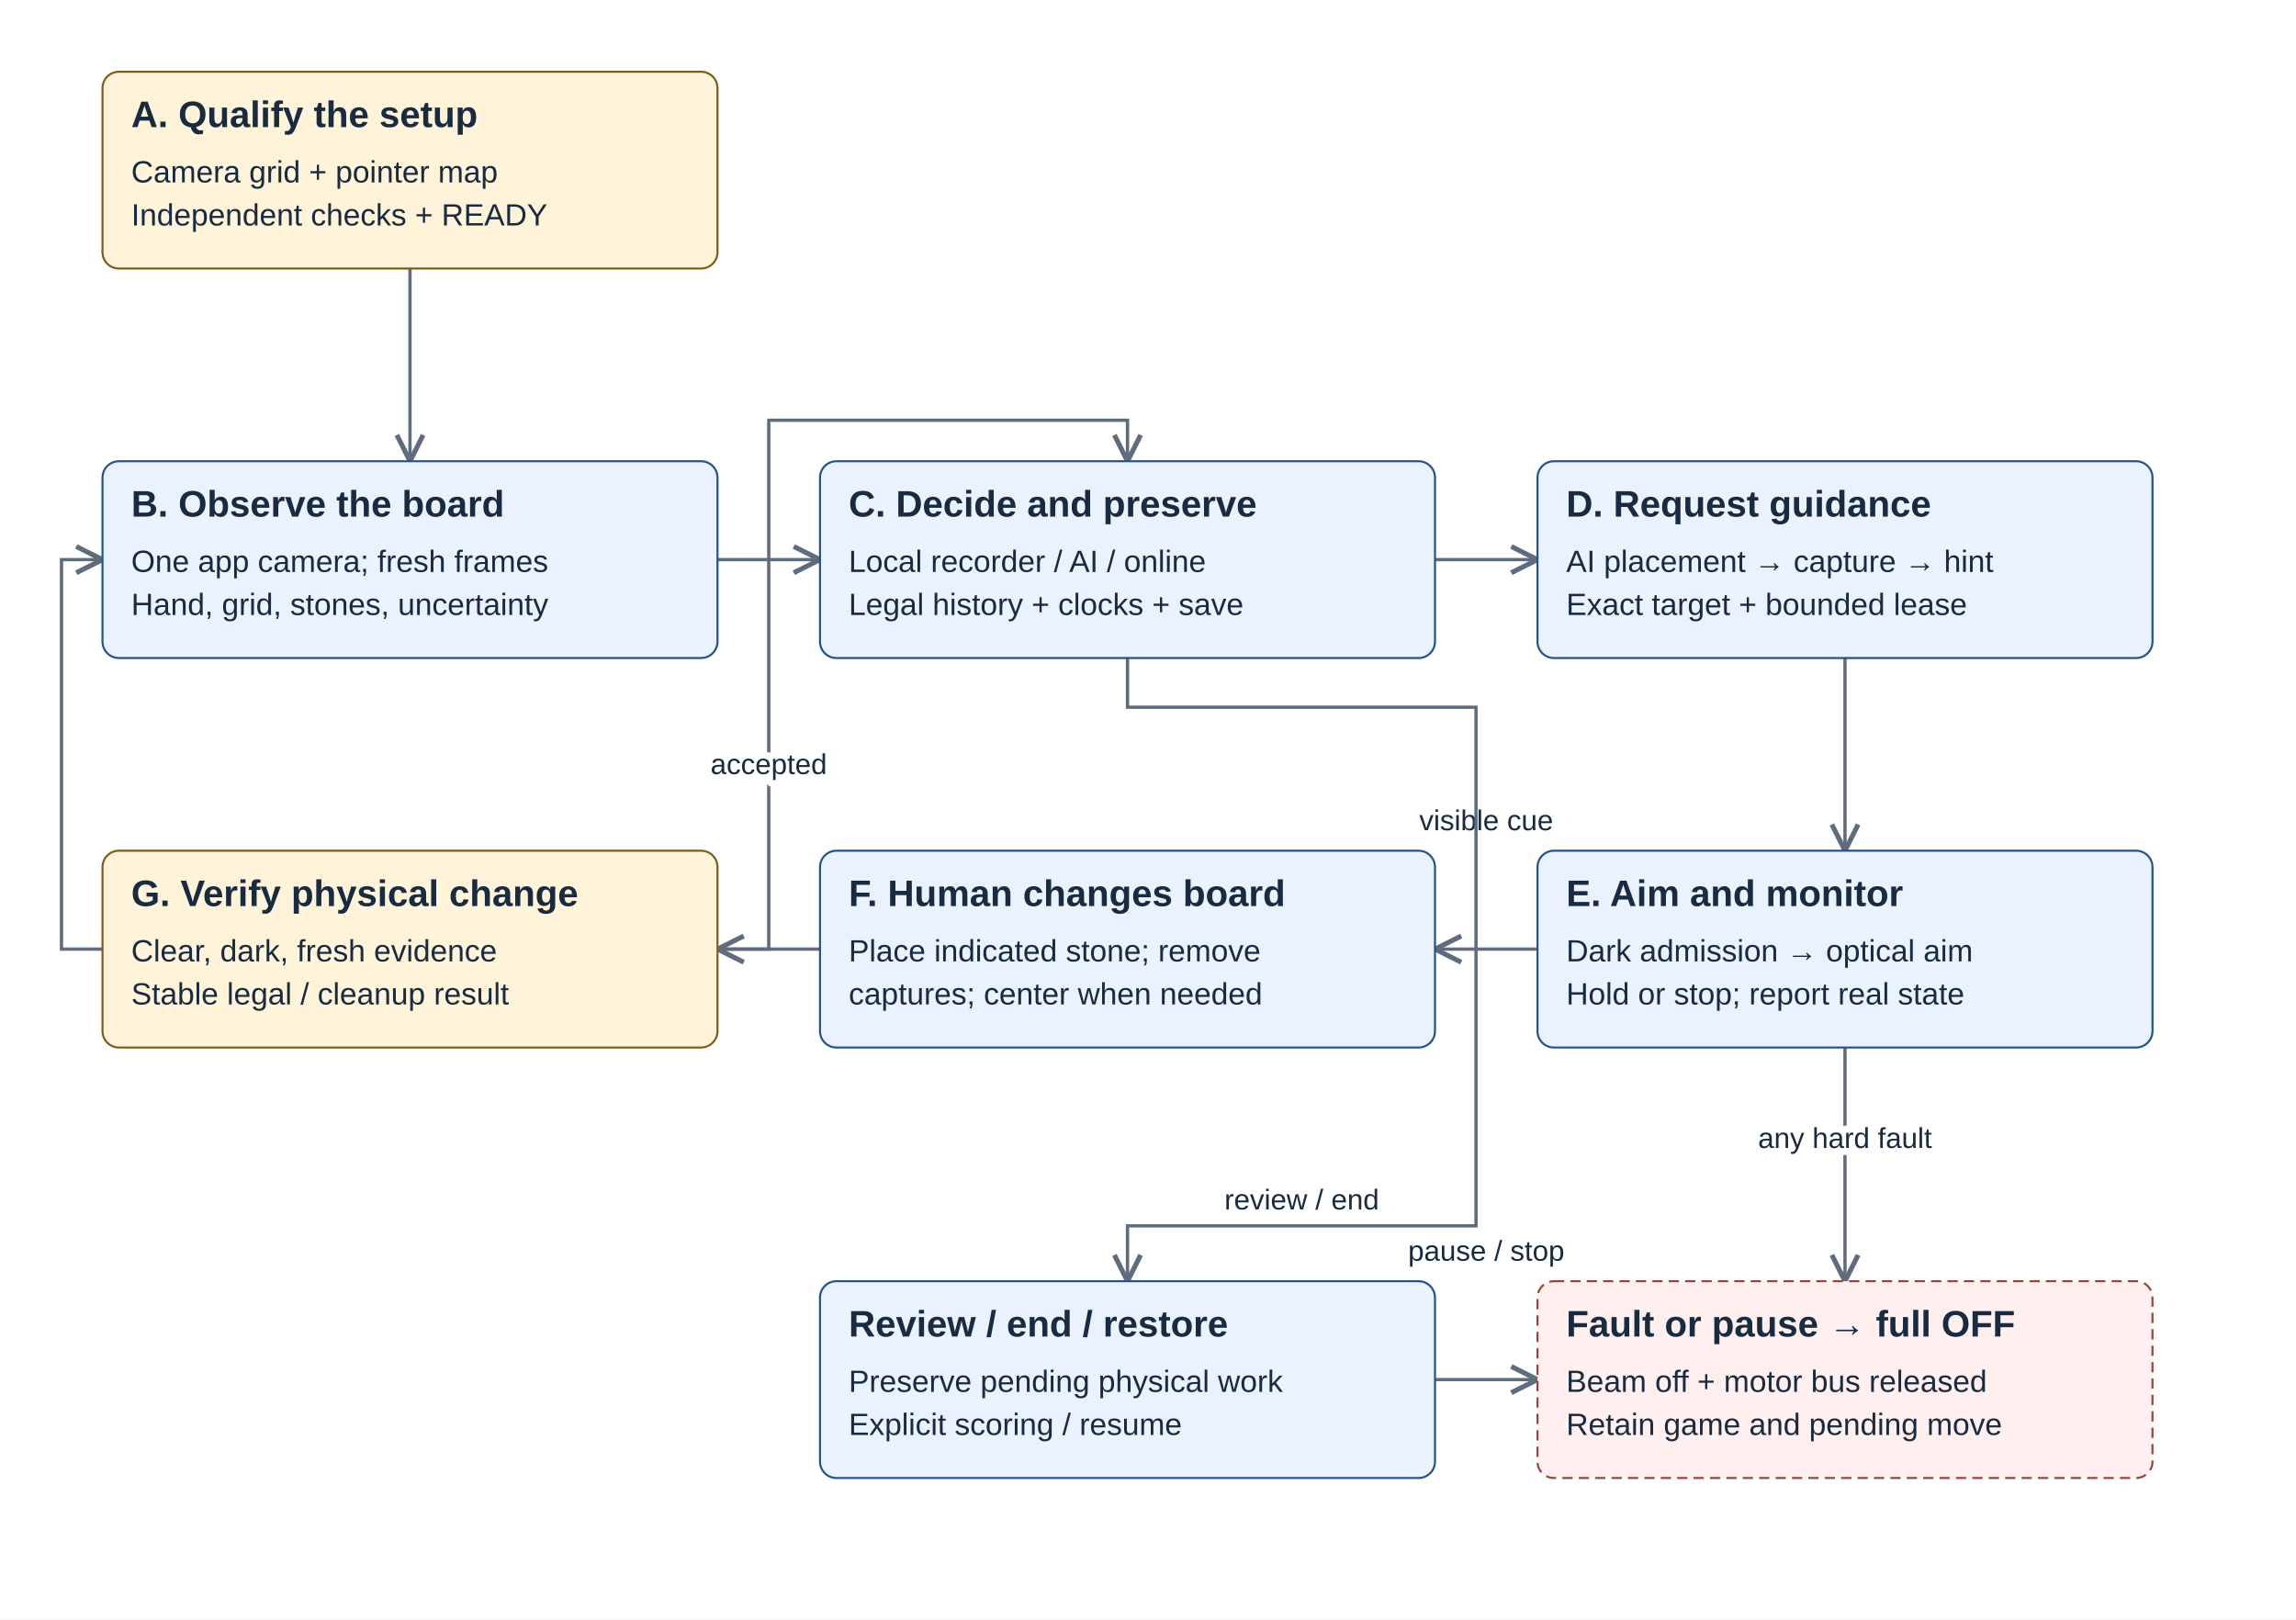
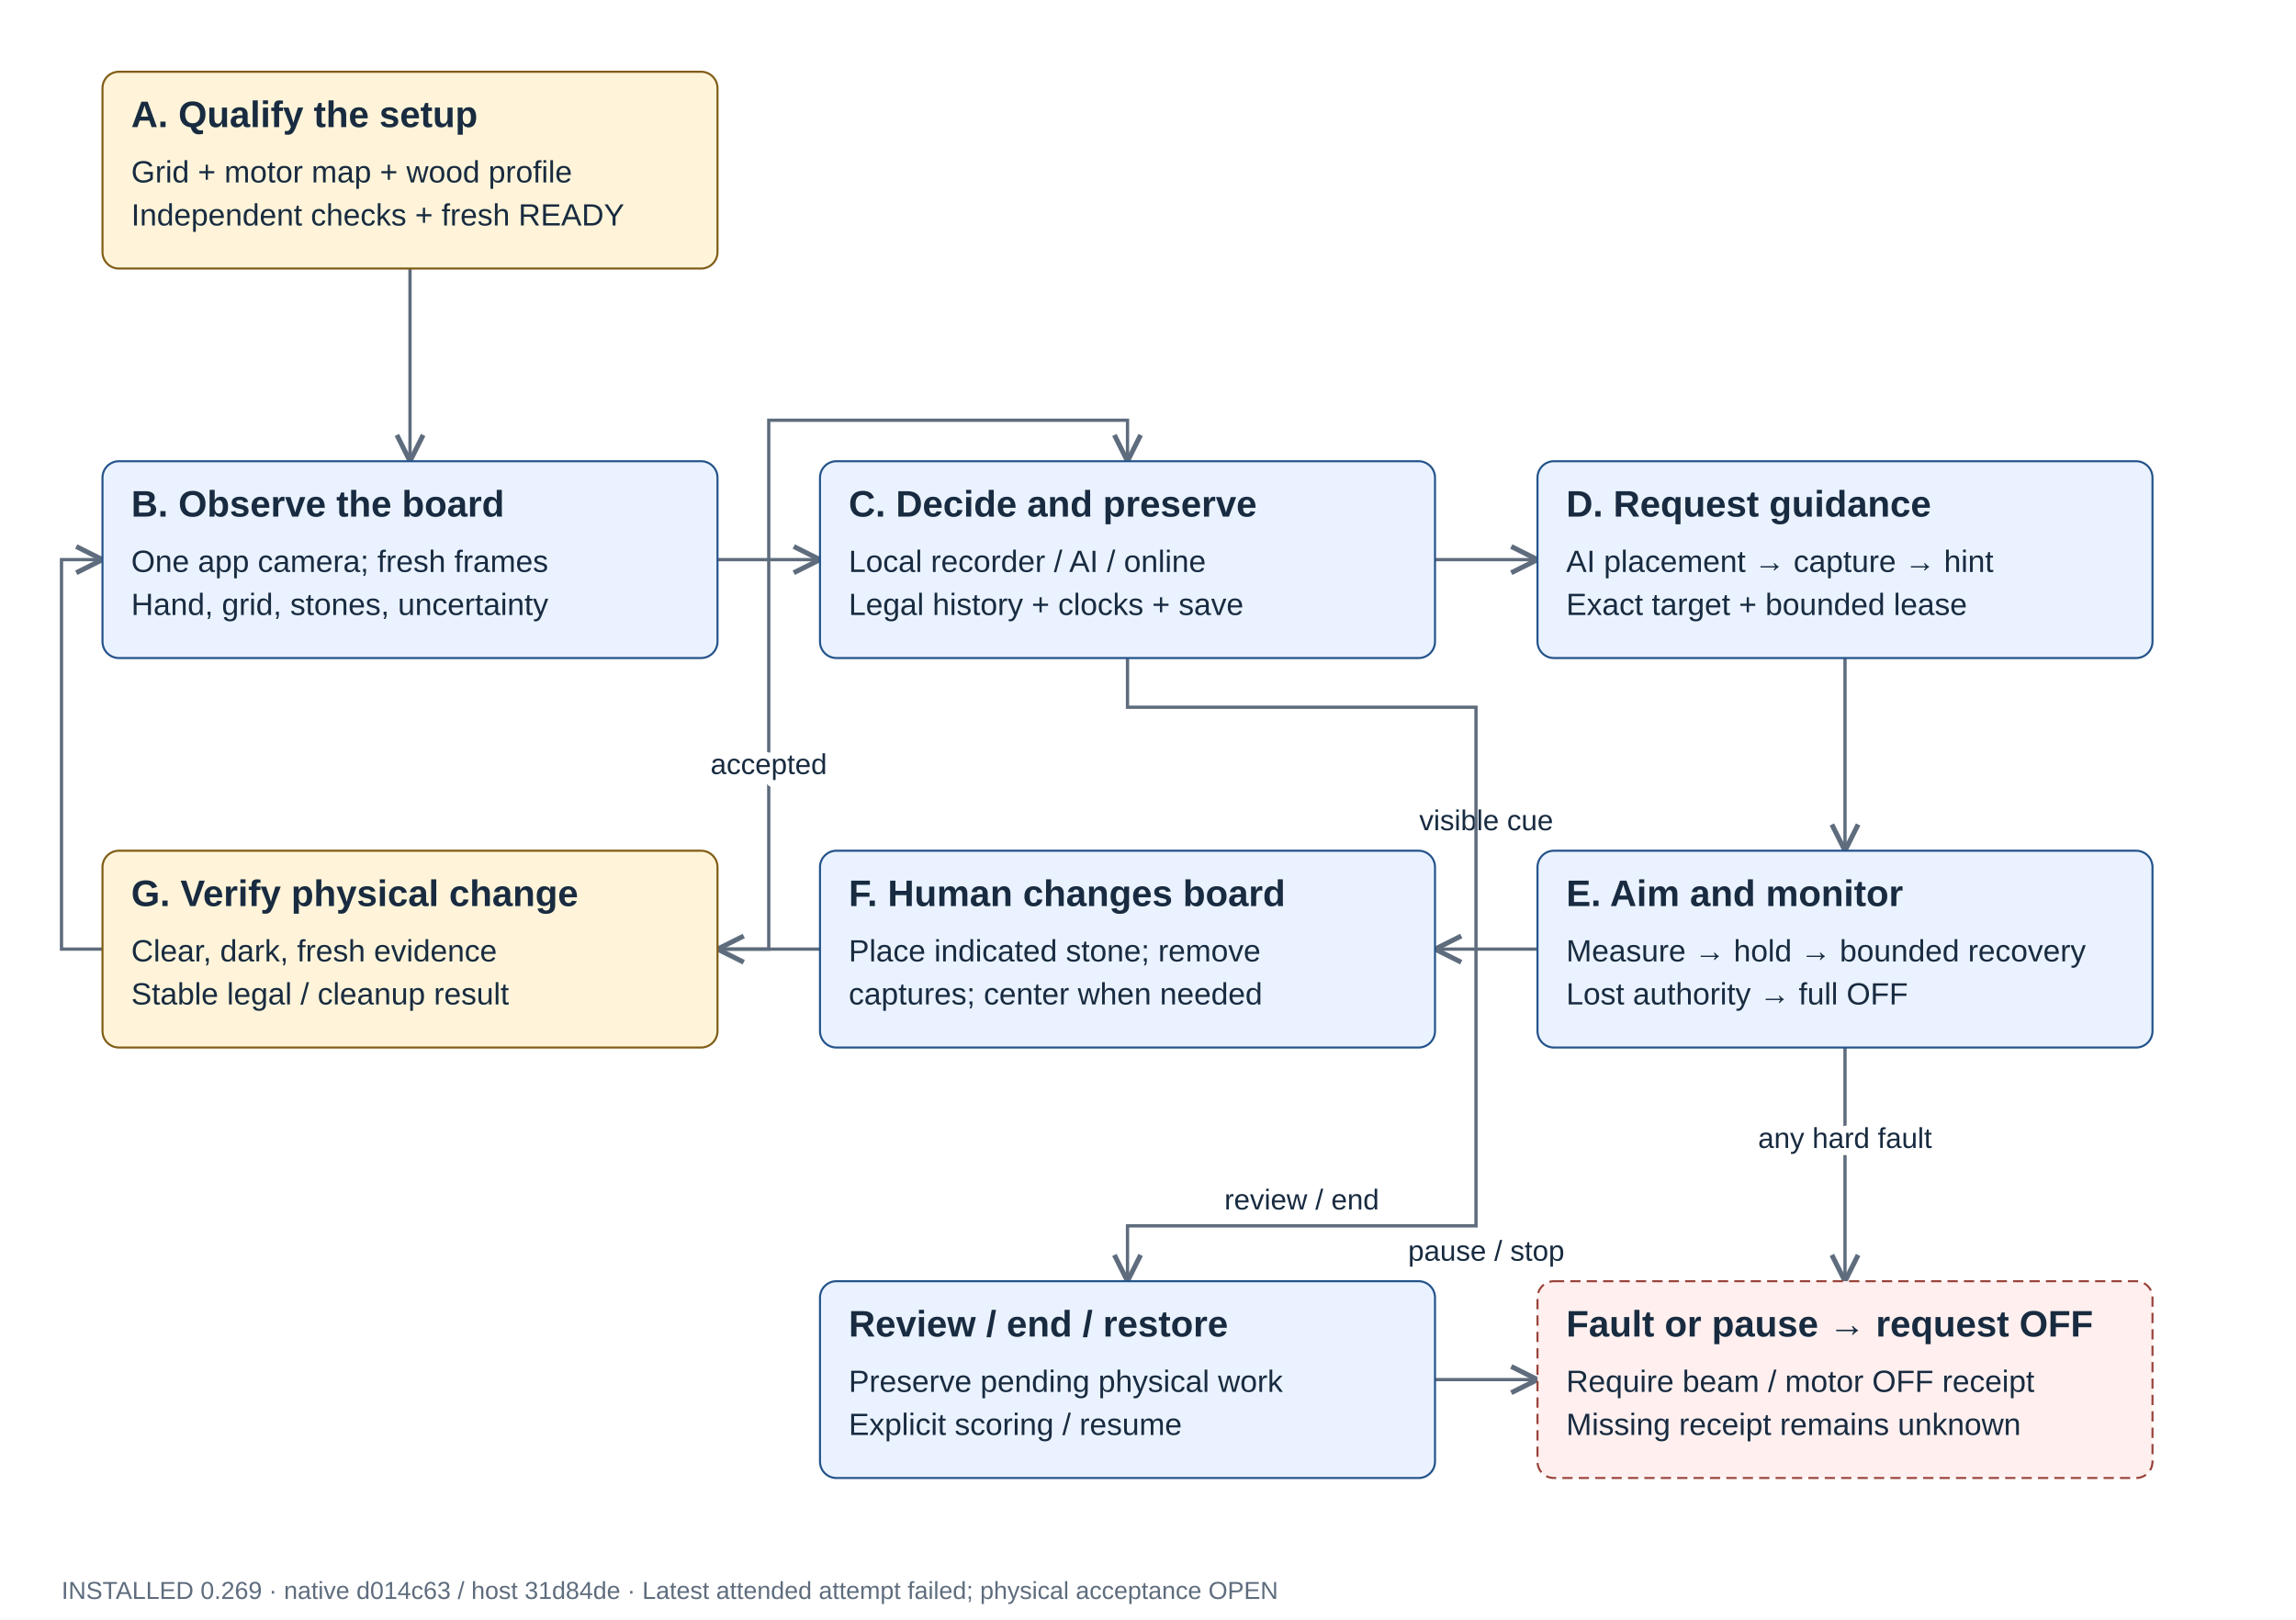
<svg xmlns="http://www.w3.org/2000/svg" viewBox="0 0 1120 790" width="1120" height="790" role="img" aria-labelledby="overview-title overview-desc">
  <defs>
    <marker id="arrow" markerWidth="10" markerHeight="10" refX="9" refY="5" orient="auto-start-reverse">
      <path d="M 1 1 L 9 5 L 1 9" fill="none" stroke="#5e6c7d" stroke-width="1.5" />
    </marker>
  </defs>
  <style>text{font-family:Arial,Helvetica,sans-serif;fill:#182b40}.edge-label{font-size:14px;paint-order:stroke;stroke:#fff;stroke-width:7px;stroke-linejoin:round}.node-title{font-size:18px;font-weight:600}.node-body{font-size:15px}</style>
  <rect width="100%" height="100%" fill="#fff" />
  <polyline points="200.0,131.0 200.0,225.0" fill="none" stroke="#5e6c7d" stroke-width="1.6" marker-end="url(#arrow)" />
  <polyline points="350.0,273.0 400.0,273.0" fill="none" stroke="#5e6c7d" stroke-width="1.6" marker-end="url(#arrow)" />
  <polyline points="700.0,273.0 750.0,273.0" fill="none" stroke="#5e6c7d" stroke-width="1.6" marker-end="url(#arrow)" />
  <polyline points="900.0,321.0 900.0,415.0" fill="none" stroke="#5e6c7d" stroke-width="1.6" marker-end="url(#arrow)" />
  <polyline points="750.0,463.0 700.0,463.0" fill="none" stroke="#5e6c7d" stroke-width="1.6" marker-end="url(#arrow)" />
  <text class="edge-label" x="725.0" y="405.0" text-anchor="middle">visible cue</text>
  <polyline points="400.0,463.0 350.0,463.0" fill="none" stroke="#5e6c7d" stroke-width="1.6" marker-end="url(#arrow)" />
  <polyline points="50.0,463.0 30,463 30,273 50.0,273.0" fill="none" stroke="#5e6c7d" stroke-width="1.6" marker-end="url(#arrow)" />
  <polyline points="350.0,463.0 375,463 375,205 550,205 550.0,225.0" fill="none" stroke="#5e6c7d" stroke-width="1.6" marker-end="url(#arrow)" />
  <text class="edge-label" x="375.0" y="377.6" text-anchor="middle">accepted</text>
  <polyline points="550.0,321.0 550,345 720,345 720,598 550,598 550.0,625.0" fill="none" stroke="#5e6c7d" stroke-width="1.6" marker-end="url(#arrow)" />
  <text class="edge-label" x="635.0" y="590.0" text-anchor="middle">review / end</text>
  <polyline points="900.0,511.0 900.0,625.0" fill="none" stroke="#5e6c7d" stroke-width="1.6" marker-end="url(#arrow)" />
  <text class="edge-label" x="900.0" y="560.0" text-anchor="middle">any hard fault</text>
  <polyline points="700.0,673.0 750.0,673.0" fill="none" stroke="#5e6c7d" stroke-width="1.6" marker-end="url(#arrow)" />
  <text class="edge-label" x="725.0" y="615.0" text-anchor="middle">pause / stop</text>
  <g data-node="setup">
    <rect x="50" y="35" width="300" height="96" rx="8" fill="#fff4d9" stroke="#805d16" />
    <text class="node-title" x="64" y="62">A. Qualify the setup</text>
-     <text class="node-body" x="64" y="89">Camera grid + pointer map</text>
-     <text class="node-body" x="64" y="110">Independent checks + READY</text>
+     <text class="node-body" x="64" y="89">Grid + motor map + wood profile</text>
+     <text class="node-body" x="64" y="110">Independent checks + fresh READY</text>
  </g>
  <g data-node="camera">
    <rect x="50" y="225" width="300" height="96" rx="8" fill="#eaf2ff" stroke="#23538a" />
    <text class="node-title" x="64" y="252">B. Observe the board</text>
    <text class="node-body" x="64" y="279">One app camera; fresh frames</text>
    <text class="node-body" x="64" y="300">Hand, grid, stones, uncertainty</text>
  </g>
  <g data-node="game">
    <rect x="400" y="225" width="300" height="96" rx="8" fill="#eaf2ff" stroke="#23538a" />
    <text class="node-title" x="414" y="252">C. Decide and preserve</text>
    <text class="node-body" x="414" y="279">Local recorder / AI / online</text>
    <text class="node-body" x="414" y="300">Legal history + clocks + save</text>
  </g>
  <g data-node="guide">
    <rect x="750" y="225" width="300" height="96" rx="8" fill="#eaf2ff" stroke="#23538a" />
    <text class="node-title" x="764" y="252">D. Request guidance</text>
    <text class="node-body" x="764" y="279">AI placement → capture → hint</text>
    <text class="node-body" x="764" y="300">Exact target + bounded lease</text>
  </g>
  <g data-node="host">
    <rect x="750" y="415" width="300" height="96" rx="8" fill="#eaf2ff" stroke="#23538a" />
    <text class="node-title" x="764" y="442">E. Aim and monitor</text>
-     <text class="node-body" x="764" y="469">Dark admission → optical aim</text>
-     <text class="node-body" x="764" y="490">Hold or stop; report real state</text>
+     <text class="node-body" x="764" y="469">Measure → hold → bounded recovery</text>
+     <text class="node-body" x="764" y="490">Lost authority → full OFF</text>
  </g>
  <g data-node="human">
    <rect x="400" y="415" width="300" height="96" rx="8" fill="#eaf2ff" stroke="#23538a" />
    <text class="node-title" x="414" y="442">F. Human changes board</text>
    <text class="node-body" x="414" y="469">Place indicated stone; remove</text>
    <text class="node-body" x="414" y="490">captures; center when needed</text>
  </g>
  <g data-node="confirm">
    <rect x="50" y="415" width="300" height="96" rx="8" fill="#fff4d9" stroke="#805d16" />
    <text class="node-title" x="64" y="442">G. Verify physical change</text>
    <text class="node-body" x="64" y="469">Clear, dark, fresh evidence</text>
    <text class="node-body" x="64" y="490">Stable legal / cleanup result</text>
  </g>
  <g data-node="save">
    <rect x="400" y="625" width="300" height="96" rx="8" fill="#eaf2ff" stroke="#23538a" />
    <text class="node-title" x="414" y="652">Review / end / restore</text>
    <text class="node-body" x="414" y="679">Preserve pending physical work</text>
    <text class="node-body" x="414" y="700">Explicit scoring / resume</text>
  </g>
  <g data-node="fault">
    <rect x="750" y="625" width="300" height="96" rx="8" fill="#fff0ef" stroke="#99433b" stroke-dasharray="5 3" />
-     <text class="node-title" x="764" y="652">Fault or pause → full OFF</text>
-     <text class="node-body" x="764" y="679">Beam off + motor bus released</text>
-     <text class="node-body" x="764" y="700">Retain game and pending move</text>
+     <text class="node-title" x="764" y="652">Fault or pause → request OFF</text>
+     <text class="node-body" x="764" y="679">Require beam / motor OFF receipt</text>
+     <text class="node-body" x="764" y="700">Missing receipt remains unknown</text>
  </g>
+   <text x="30" y="780" style="font-size:12px;fill:#5e6c7d">INSTALLED 0.269 · native d014c63 / host 31d84de · Latest attended attempt failed; physical acceptance OPEN</text>
</svg>
